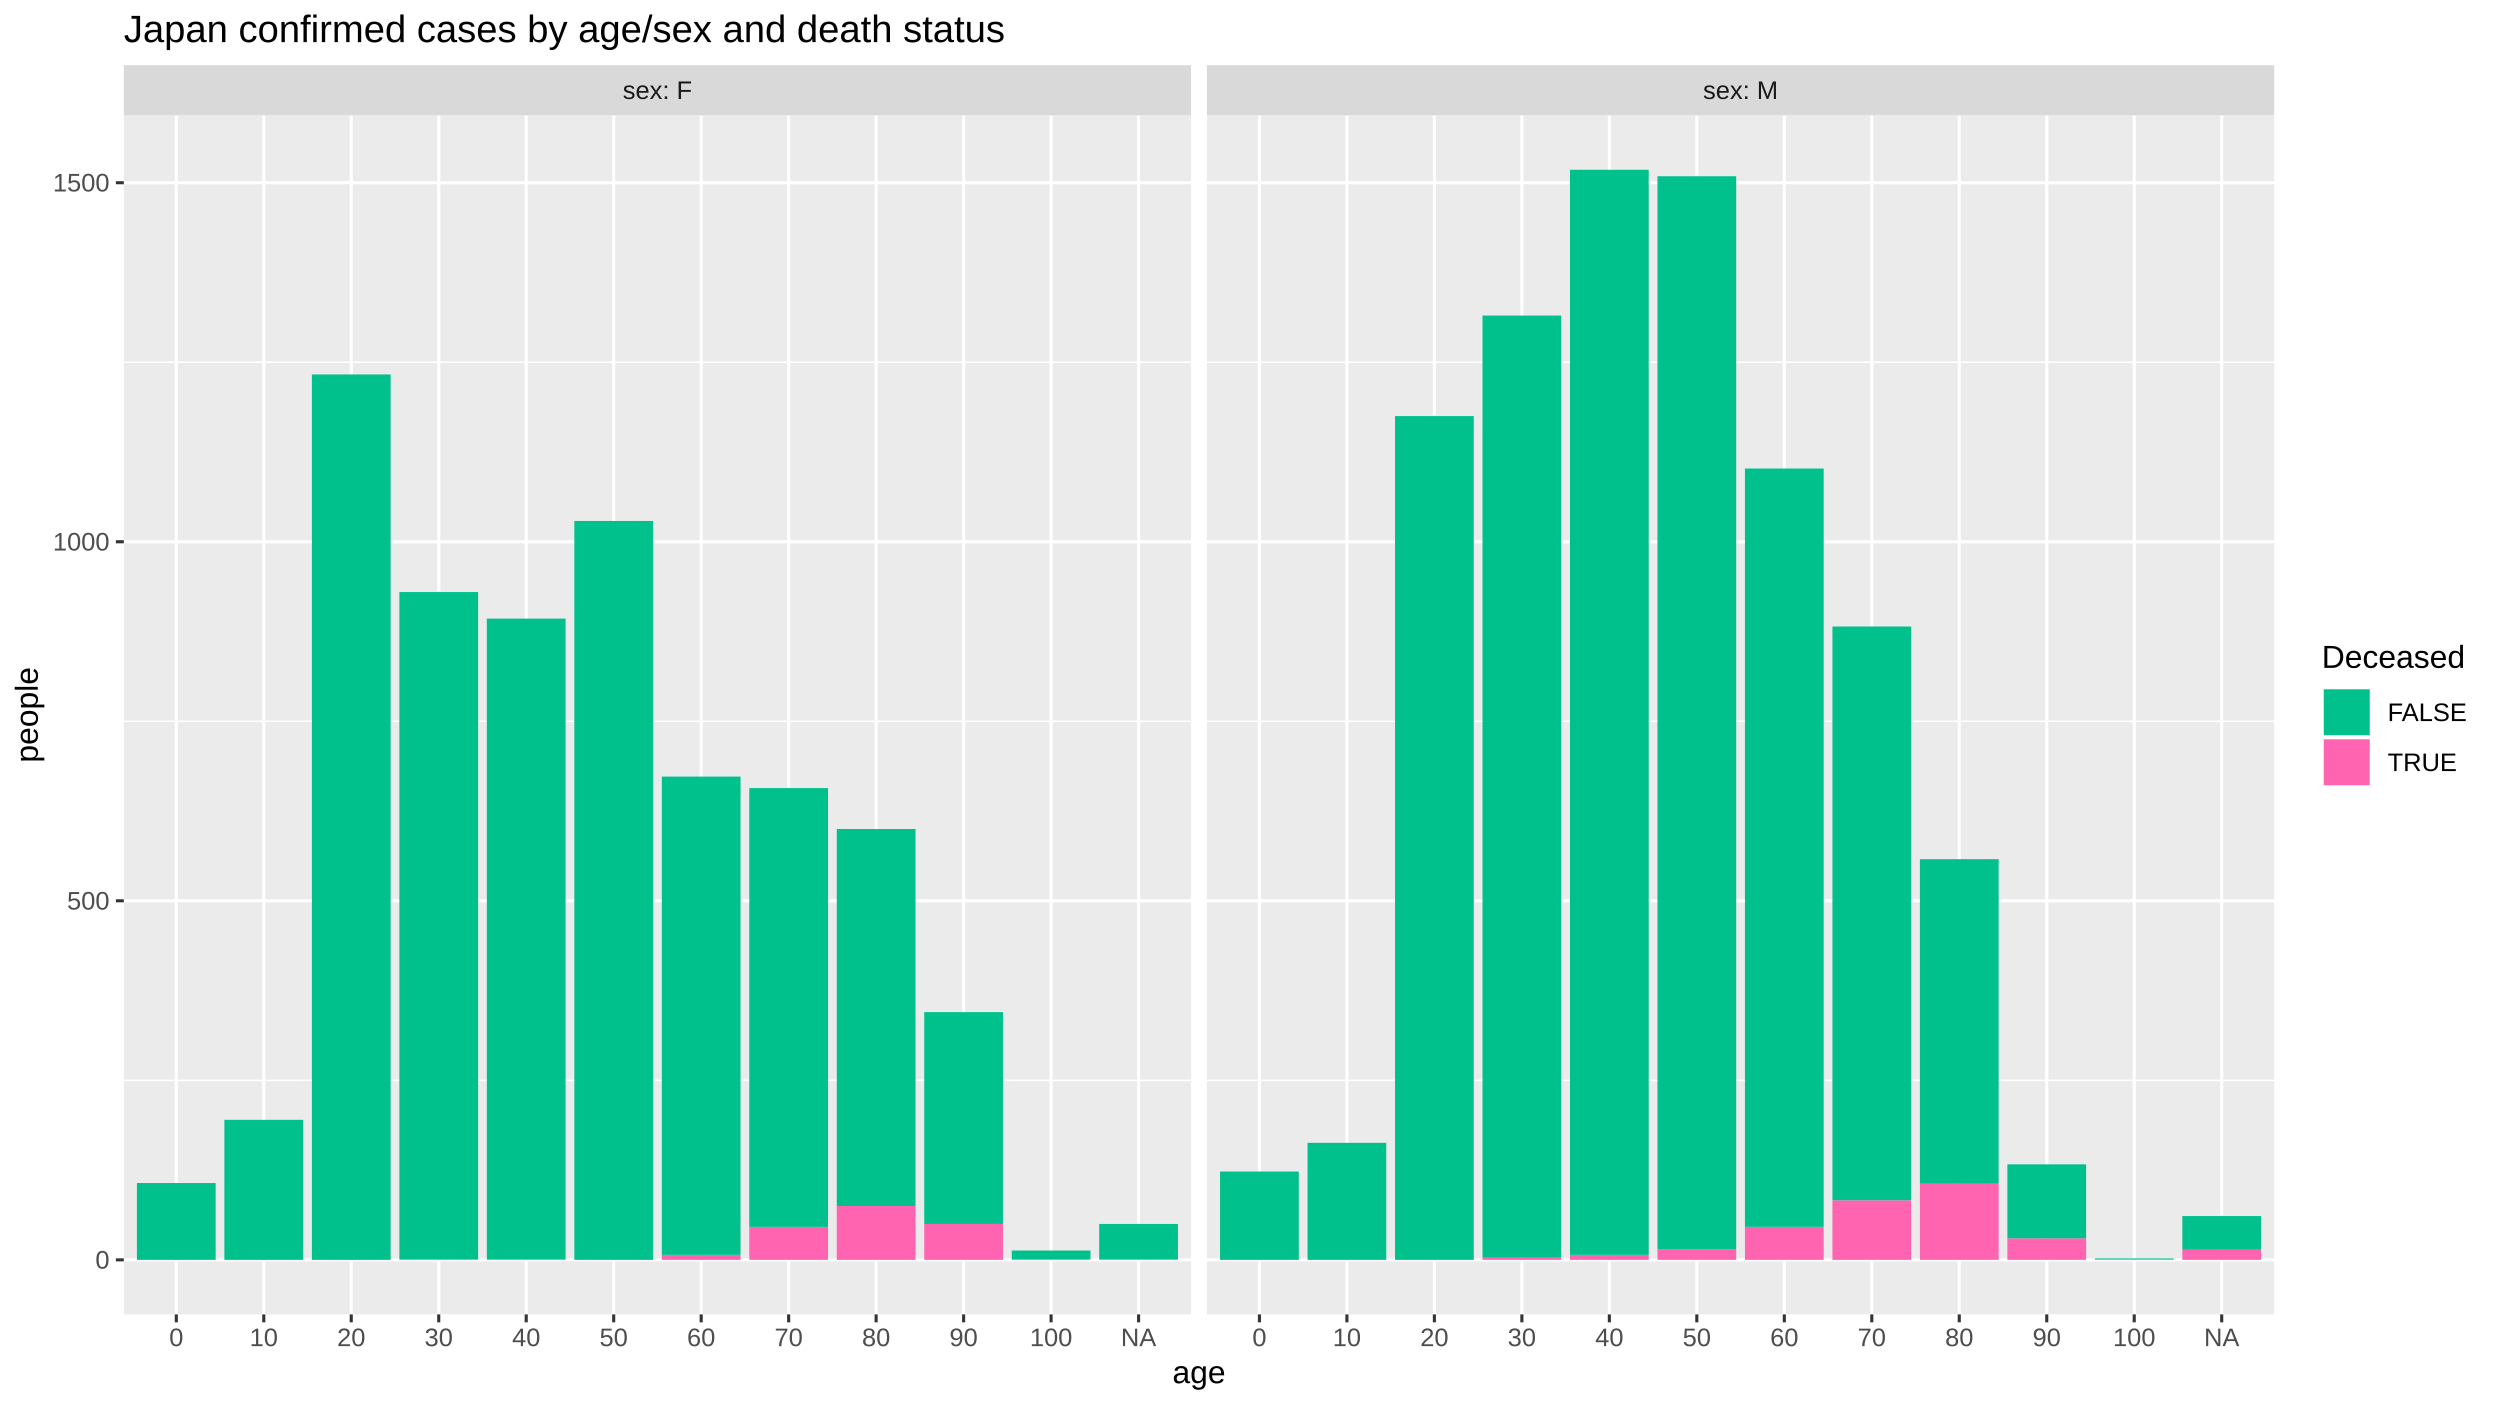
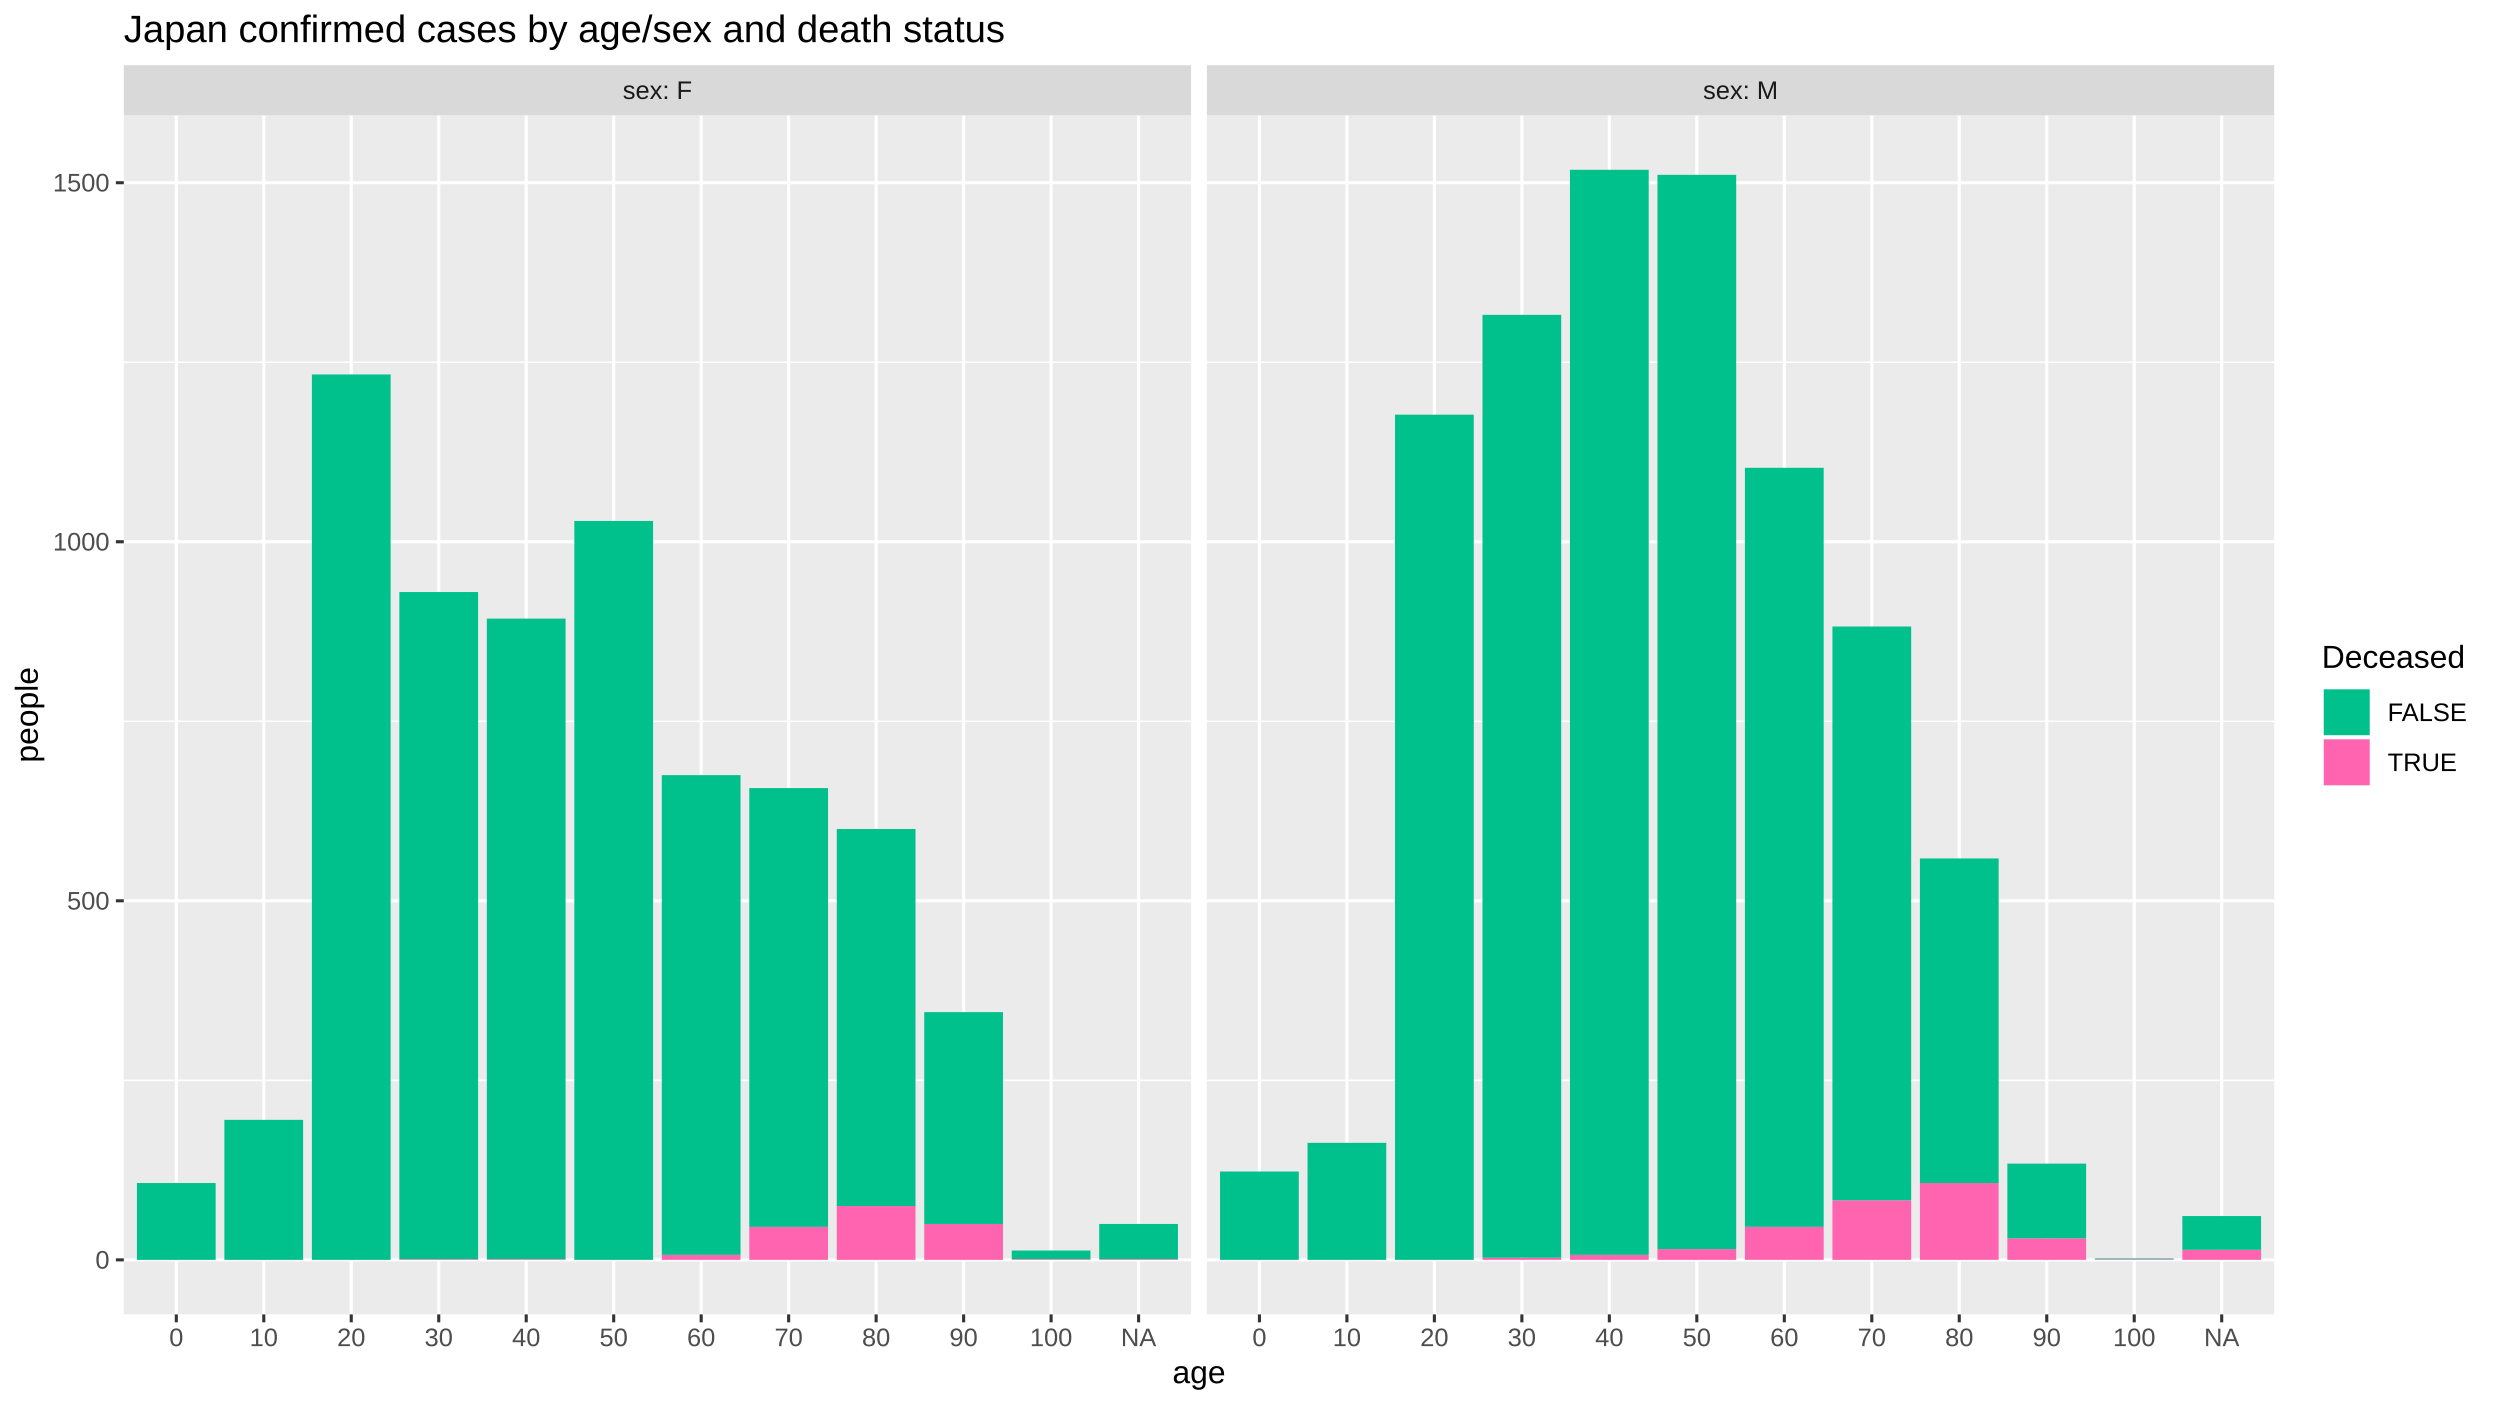
<svg xmlns="http://www.w3.org/2000/svg" viewBox="0 0 864.00 486.00">
  <defs>
    <style type="text/css">
    line, polyline, polygon, path, rect, circle {
      fill: none;
      stroke: #000000;
      stroke-linecap: round;
      stroke-linejoin: round;
      stroke-miterlimit: 10.00;
    }
  </style>
  </defs>
  <rect width="100%" height="100%" style="stroke: none; fill: #FFFFFF;" />
  <rect x="0.00" y="-0" width="864.00" height="486.00" style="stroke-width: 1.07; stroke: #FFFFFF; fill: #FFFFFF;" />
  <defs>
    <clipPath id="cpNDIuNzl8NDExLjY0fDQ1NC4yNXwzOS44NA==">
      <rect x="42.79" y="39.84" width="368.85" height="414.40" />
    </clipPath>
  </defs>
  <rect x="42.79" y="39.84" width="368.85" height="414.40" style="stroke-width: 1.07; stroke: none; fill: #EBEBEB;" clip-path="url(#cpNDIuNzl8NDExLjY0fDQ1NC4yNXwzOS44NA==)" />
  <polyline points="42.79,373.37 411.64,373.37 " style="stroke-width: 0.53; stroke: #FFFFFF; stroke-linecap: butt;" clip-path="url(#cpNDIuNzl8NDExLjY0fDQ1NC4yNXwzOS44NA==)" />
  <polyline points="42.79,249.28 411.64,249.28 " style="stroke-width: 0.53; stroke: #FFFFFF; stroke-linecap: butt;" clip-path="url(#cpNDIuNzl8NDExLjY0fDQ1NC4yNXwzOS44NA==)" />
  <polyline points="42.79,125.19 411.64,125.19 " style="stroke-width: 0.53; stroke: #FFFFFF; stroke-linecap: butt;" clip-path="url(#cpNDIuNzl8NDExLjY0fDQ1NC4yNXwzOS44NA==)" />
  <polyline points="42.79,435.41 411.64,435.41 " style="stroke-width: 1.07; stroke: #FFFFFF; stroke-linecap: butt;" clip-path="url(#cpNDIuNzl8NDExLjY0fDQ1NC4yNXwzOS44NA==)" />
  <polyline points="42.79,311.32 411.64,311.32 " style="stroke-width: 1.07; stroke: #FFFFFF; stroke-linecap: butt;" clip-path="url(#cpNDIuNzl8NDExLjY0fDQ1NC4yNXwzOS44NA==)" />
  <polyline points="42.79,187.23 411.64,187.23 " style="stroke-width: 1.07; stroke: #FFFFFF; stroke-linecap: butt;" clip-path="url(#cpNDIuNzl8NDExLjY0fDQ1NC4yNXwzOS44NA==)" />
  <polyline points="42.79,63.15 411.64,63.15 " style="stroke-width: 1.07; stroke: #FFFFFF; stroke-linecap: butt;" clip-path="url(#cpNDIuNzl8NDExLjY0fDQ1NC4yNXwzOS44NA==)" />
  <polyline points="60.93,454.25 60.93,39.84 " style="stroke-width: 1.07; stroke: #FFFFFF; stroke-linecap: butt;" clip-path="url(#cpNDIuNzl8NDExLjY0fDQ1NC4yNXwzOS44NA==)" />
  <polyline points="91.16,454.25 91.16,39.84 " style="stroke-width: 1.07; stroke: #FFFFFF; stroke-linecap: butt;" clip-path="url(#cpNDIuNzl8NDExLjY0fDQ1NC4yNXwzOS44NA==)" />
  <polyline points="121.39,454.25 121.39,39.84 " style="stroke-width: 1.07; stroke: #FFFFFF; stroke-linecap: butt;" clip-path="url(#cpNDIuNzl8NDExLjY0fDQ1NC4yNXwzOS44NA==)" />
  <polyline points="151.63,454.25 151.63,39.84 " style="stroke-width: 1.07; stroke: #FFFFFF; stroke-linecap: butt;" clip-path="url(#cpNDIuNzl8NDExLjY0fDQ1NC4yNXwzOS44NA==)" />
  <polyline points="181.86,454.25 181.86,39.84 " style="stroke-width: 1.07; stroke: #FFFFFF; stroke-linecap: butt;" clip-path="url(#cpNDIuNzl8NDExLjY0fDQ1NC4yNXwzOS44NA==)" />
  <polyline points="212.09,454.25 212.09,39.84 " style="stroke-width: 1.07; stroke: #FFFFFF; stroke-linecap: butt;" clip-path="url(#cpNDIuNzl8NDExLjY0fDQ1NC4yNXwzOS44NA==)" />
  <polyline points="242.33,454.25 242.33,39.84 " style="stroke-width: 1.07; stroke: #FFFFFF; stroke-linecap: butt;" clip-path="url(#cpNDIuNzl8NDExLjY0fDQ1NC4yNXwzOS44NA==)" />
  <polyline points="272.56,454.25 272.56,39.84 " style="stroke-width: 1.07; stroke: #FFFFFF; stroke-linecap: butt;" clip-path="url(#cpNDIuNzl8NDExLjY0fDQ1NC4yNXwzOS44NA==)" />
  <polyline points="302.79,454.25 302.79,39.84 " style="stroke-width: 1.07; stroke: #FFFFFF; stroke-linecap: butt;" clip-path="url(#cpNDIuNzl8NDExLjY0fDQ1NC4yNXwzOS44NA==)" />
  <polyline points="333.03,454.25 333.03,39.84 " style="stroke-width: 1.07; stroke: #FFFFFF; stroke-linecap: butt;" clip-path="url(#cpNDIuNzl8NDExLjY0fDQ1NC4yNXwzOS44NA==)" />
  <polyline points="363.26,454.25 363.26,39.84 " style="stroke-width: 1.07; stroke: #FFFFFF; stroke-linecap: butt;" clip-path="url(#cpNDIuNzl8NDExLjY0fDQ1NC4yNXwzOS44NA==)" />
  <polyline points="393.50,454.25 393.50,39.84 " style="stroke-width: 1.07; stroke: #FFFFFF; stroke-linecap: butt;" clip-path="url(#cpNDIuNzl8NDExLjY0fDQ1NC4yNXwzOS44NA==)" />
  <rect x="47.32" y="408.86" width="27.21" height="26.55" style="stroke-width: 1.07; stroke: none; stroke-linecap: butt; fill: #00C08B;" clip-path="url(#cpNDIuNzl8NDExLjY0fDQ1NC4yNXwzOS44NA==)" />
  <rect x="77.55" y="387.02" width="27.21" height="48.39" style="stroke-width: 1.07; stroke: none; stroke-linecap: butt; fill: #00C08B;" clip-path="url(#cpNDIuNzl8NDExLjY0fDQ1NC4yNXwzOS44NA==)" />
  <rect x="107.79" y="129.41" width="27.21" height="306.00" style="stroke-width: 1.07; stroke: none; stroke-linecap: butt; fill: #00C08B;" clip-path="url(#cpNDIuNzl8NDExLjY0fDQ1NC4yNXwzOS44NA==)" />
  <rect x="138.02" y="435.16" width="27.21" height="0.25" style="stroke-width: 1.07; stroke: none; stroke-linecap: butt; fill: #FF64B0;" clip-path="url(#cpNDIuNzl8NDExLjY0fDQ1NC4yNXwzOS44NA==)" />
  <rect x="138.02" y="204.61" width="27.21" height="230.56" style="stroke-width: 1.07; stroke: none; stroke-linecap: butt; fill: #00C08B;" clip-path="url(#cpNDIuNzl8NDExLjY0fDQ1NC4yNXwzOS44NA==)" />
  <rect x="168.25" y="435.16" width="27.21" height="0.25" style="stroke-width: 1.07; stroke: none; stroke-linecap: butt; fill: #FF64B0;" clip-path="url(#cpNDIuNzl8NDExLjY0fDQ1NC4yNXwzOS44NA==)" />
  <rect x="168.25" y="213.79" width="27.21" height="221.37" style="stroke-width: 1.07; stroke: none; stroke-linecap: butt; fill: #00C08B;" clip-path="url(#cpNDIuNzl8NDExLjY0fDQ1NC4yNXwzOS44NA==)" />
  <rect x="198.49" y="180.04" width="27.21" height="255.37" style="stroke-width: 1.07; stroke: none; stroke-linecap: butt; fill: #00C08B;" clip-path="url(#cpNDIuNzl8NDExLjY0fDQ1NC4yNXwzOS44NA==)" />
  <rect x="228.72" y="433.67" width="27.21" height="1.74" style="stroke-width: 1.07; stroke: none; stroke-linecap: butt; fill: #FF64B0;" clip-path="url(#cpNDIuNzl8NDExLjY0fDQ1NC4yNXwzOS44NA==)" />
-   <rect x="228.72" y="268.39" width="27.21" height="165.29" style="stroke-width: 1.07; stroke: none; stroke-linecap: butt; fill: #00C08B;" clip-path="url(#cpNDIuNzl8NDExLjY0fDQ1NC4yNXwzOS44NA==)" />
+   <rect x="228.72" y="267.89" width="27.21" height="165.78" style="stroke-width: 1.07; stroke: none; stroke-linecap: butt; fill: #00C08B;" clip-path="url(#cpNDIuNzl8NDExLjY0fDQ1NC4yNXwzOS44NA==)" />
  <rect x="258.96" y="423.99" width="27.21" height="11.42" style="stroke-width: 1.07; stroke: none; stroke-linecap: butt; fill: #FF64B0;" clip-path="url(#cpNDIuNzl8NDExLjY0fDQ1NC4yNXwzOS44NA==)" />
  <rect x="258.96" y="272.36" width="27.21" height="151.64" style="stroke-width: 1.07; stroke: none; stroke-linecap: butt; fill: #00C08B;" clip-path="url(#cpNDIuNzl8NDExLjY0fDQ1NC4yNXwzOS44NA==)" />
  <rect x="289.19" y="416.80" width="27.21" height="18.61" style="stroke-width: 1.07; stroke: none; stroke-linecap: butt; fill: #FF64B0;" clip-path="url(#cpNDIuNzl8NDExLjY0fDQ1NC4yNXwzOS44NA==)" />
  <rect x="289.19" y="286.50" width="27.21" height="130.29" style="stroke-width: 1.07; stroke: none; stroke-linecap: butt; fill: #00C08B;" clip-path="url(#cpNDIuNzl8NDExLjY0fDQ1NC4yNXwzOS44NA==)" />
  <rect x="319.42" y="423.00" width="27.21" height="12.41" style="stroke-width: 1.07; stroke: none; stroke-linecap: butt; fill: #FF64B0;" clip-path="url(#cpNDIuNzl8NDExLjY0fDQ1NC4yNXwzOS44NA==)" />
  <rect x="319.42" y="349.79" width="27.21" height="73.21" style="stroke-width: 1.07; stroke: none; stroke-linecap: butt; fill: #00C08B;" clip-path="url(#cpNDIuNzl8NDExLjY0fDQ1NC4yNXwzOS44NA==)" />
  <rect x="349.66" y="435.16" width="27.21" height="0.25" style="stroke-width: 1.07; stroke: none; stroke-linecap: butt; fill: #FF64B0;" clip-path="url(#cpNDIuNzl8NDExLjY0fDQ1NC4yNXwzOS44NA==)" />
  <rect x="349.66" y="432.18" width="27.21" height="2.98" style="stroke-width: 1.07; stroke: none; stroke-linecap: butt; fill: #00C08B;" clip-path="url(#cpNDIuNzl8NDExLjY0fDQ1NC4yNXwzOS44NA==)" />
  <rect x="379.89" y="435.16" width="27.21" height="0.25" style="stroke-width: 1.07; stroke: none; stroke-linecap: butt; fill: #FF64B0;" clip-path="url(#cpNDIuNzl8NDExLjY0fDQ1NC4yNXwzOS44NA==)" />
  <rect x="379.89" y="423.00" width="27.21" height="12.16" style="stroke-width: 1.07; stroke: none; stroke-linecap: butt; fill: #00C08B;" clip-path="url(#cpNDIuNzl8NDExLjY0fDQ1NC4yNXwzOS44NA==)" />
  <defs>
    <clipPath id="cpMC4wMHw4NjQuMDB8NDg2LjAwfDAuMDA=">
      <rect x="0.00" y="0.00" width="864.00" height="486.00" />
    </clipPath>
  </defs>
  <defs>
    <clipPath id="cpNDE3LjExfDc4NS45N3w0NTQuMjV8MzkuODQ=">
      <rect x="417.11" y="39.84" width="368.85" height="414.40" />
    </clipPath>
  </defs>
  <rect x="417.11" y="39.84" width="368.85" height="414.40" style="stroke-width: 1.07; stroke: none; fill: #EBEBEB;" clip-path="url(#cpNDE3LjExfDc4NS45N3w0NTQuMjV8MzkuODQ=)" />
  <polyline points="417.11,373.37 785.97,373.37 " style="stroke-width: 0.53; stroke: #FFFFFF; stroke-linecap: butt;" clip-path="url(#cpNDE3LjExfDc4NS45N3w0NTQuMjV8MzkuODQ=)" />
  <polyline points="417.11,249.28 785.97,249.28 " style="stroke-width: 0.53; stroke: #FFFFFF; stroke-linecap: butt;" clip-path="url(#cpNDE3LjExfDc4NS45N3w0NTQuMjV8MzkuODQ=)" />
  <polyline points="417.11,125.19 785.97,125.19 " style="stroke-width: 0.53; stroke: #FFFFFF; stroke-linecap: butt;" clip-path="url(#cpNDE3LjExfDc4NS45N3w0NTQuMjV8MzkuODQ=)" />
  <polyline points="417.11,435.41 785.97,435.41 " style="stroke-width: 1.07; stroke: #FFFFFF; stroke-linecap: butt;" clip-path="url(#cpNDE3LjExfDc4NS45N3w0NTQuMjV8MzkuODQ=)" />
  <polyline points="417.11,311.32 785.97,311.32 " style="stroke-width: 1.07; stroke: #FFFFFF; stroke-linecap: butt;" clip-path="url(#cpNDE3LjExfDc4NS45N3w0NTQuMjV8MzkuODQ=)" />
  <polyline points="417.11,187.23 785.97,187.23 " style="stroke-width: 1.07; stroke: #FFFFFF; stroke-linecap: butt;" clip-path="url(#cpNDE3LjExfDc4NS45N3w0NTQuMjV8MzkuODQ=)" />
  <polyline points="417.11,63.15 785.97,63.15 " style="stroke-width: 1.07; stroke: #FFFFFF; stroke-linecap: butt;" clip-path="url(#cpNDE3LjExfDc4NS45N3w0NTQuMjV8MzkuODQ=)" />
  <polyline points="435.26,454.25 435.26,39.84 " style="stroke-width: 1.07; stroke: #FFFFFF; stroke-linecap: butt;" clip-path="url(#cpNDE3LjExfDc4NS45N3w0NTQuMjV8MzkuODQ=)" />
  <polyline points="465.49,454.25 465.49,39.84 " style="stroke-width: 1.07; stroke: #FFFFFF; stroke-linecap: butt;" clip-path="url(#cpNDE3LjExfDc4NS45N3w0NTQuMjV8MzkuODQ=)" />
  <polyline points="495.72,454.25 495.72,39.84 " style="stroke-width: 1.07; stroke: #FFFFFF; stroke-linecap: butt;" clip-path="url(#cpNDE3LjExfDc4NS45N3w0NTQuMjV8MzkuODQ=)" />
  <polyline points="525.96,454.25 525.96,39.84 " style="stroke-width: 1.07; stroke: #FFFFFF; stroke-linecap: butt;" clip-path="url(#cpNDE3LjExfDc4NS45N3w0NTQuMjV8MzkuODQ=)" />
  <polyline points="556.19,454.25 556.19,39.84 " style="stroke-width: 1.07; stroke: #FFFFFF; stroke-linecap: butt;" clip-path="url(#cpNDE3LjExfDc4NS45N3w0NTQuMjV8MzkuODQ=)" />
  <polyline points="586.42,454.25 586.42,39.84 " style="stroke-width: 1.07; stroke: #FFFFFF; stroke-linecap: butt;" clip-path="url(#cpNDE3LjExfDc4NS45N3w0NTQuMjV8MzkuODQ=)" />
  <polyline points="616.66,454.25 616.66,39.84 " style="stroke-width: 1.07; stroke: #FFFFFF; stroke-linecap: butt;" clip-path="url(#cpNDE3LjExfDc4NS45N3w0NTQuMjV8MzkuODQ=)" />
  <polyline points="646.89,454.25 646.89,39.84 " style="stroke-width: 1.07; stroke: #FFFFFF; stroke-linecap: butt;" clip-path="url(#cpNDE3LjExfDc4NS45N3w0NTQuMjV8MzkuODQ=)" />
  <polyline points="677.12,454.25 677.12,39.84 " style="stroke-width: 1.07; stroke: #FFFFFF; stroke-linecap: butt;" clip-path="url(#cpNDE3LjExfDc4NS45N3w0NTQuMjV8MzkuODQ=)" />
  <polyline points="707.36,454.25 707.36,39.84 " style="stroke-width: 1.07; stroke: #FFFFFF; stroke-linecap: butt;" clip-path="url(#cpNDE3LjExfDc4NS45N3w0NTQuMjV8MzkuODQ=)" />
  <polyline points="737.59,454.25 737.59,39.84 " style="stroke-width: 1.07; stroke: #FFFFFF; stroke-linecap: butt;" clip-path="url(#cpNDE3LjExfDc4NS45N3w0NTQuMjV8MzkuODQ=)" />
  <polyline points="767.82,454.25 767.82,39.84 " style="stroke-width: 1.07; stroke: #FFFFFF; stroke-linecap: butt;" clip-path="url(#cpNDE3LjExfDc4NS45N3w0NTQuMjV8MzkuODQ=)" />
  <rect x="421.65" y="404.88" width="27.21" height="30.53" style="stroke-width: 1.07; stroke: none; stroke-linecap: butt; fill: #00C08B;" clip-path="url(#cpNDE3LjExfDc4NS45N3w0NTQuMjV8MzkuODQ=)" />
  <rect x="451.88" y="394.96" width="27.21" height="40.45" style="stroke-width: 1.07; stroke: none; stroke-linecap: butt; fill: #00C08B;" clip-path="url(#cpNDE3LjExfDc4NS45N3w0NTQuMjV8MzkuODQ=)" />
-   <rect x="482.12" y="143.80" width="27.21" height="291.61" style="stroke-width: 1.07; stroke: none; stroke-linecap: butt; fill: #00C08B;" clip-path="url(#cpNDE3LjExfDc4NS45N3w0NTQuMjV8MzkuODQ=)" />
+   <rect x="482.12" y="143.31" width="27.21" height="292.10" style="stroke-width: 1.07; stroke: none; stroke-linecap: butt; fill: #00C08B;" clip-path="url(#cpNDE3LjExfDc4NS45N3w0NTQuMjV8MzkuODQ=)" />
  <rect x="512.35" y="434.67" width="27.21" height="0.74" style="stroke-width: 1.07; stroke: none; stroke-linecap: butt; fill: #FF64B0;" clip-path="url(#cpNDE3LjExfDc4NS45N3w0NTQuMjV8MzkuODQ=)" />
-   <rect x="512.35" y="109.06" width="27.21" height="325.61" style="stroke-width: 1.07; stroke: none; stroke-linecap: butt; fill: #00C08B;" clip-path="url(#cpNDE3LjExfDc4NS45N3w0NTQuMjV8MzkuODQ=)" />
+   <rect x="512.35" y="108.81" width="27.21" height="325.86" style="stroke-width: 1.07; stroke: none; stroke-linecap: butt; fill: #00C08B;" clip-path="url(#cpNDE3LjExfDc4NS45N3w0NTQuMjV8MzkuODQ=)" />
  <rect x="542.58" y="433.67" width="27.21" height="1.74" style="stroke-width: 1.07; stroke: none; stroke-linecap: butt; fill: #FF64B0;" clip-path="url(#cpNDE3LjExfDc4NS45N3w0NTQuMjV8MzkuODQ=)" />
  <rect x="542.58" y="58.68" width="27.21" height="374.99" style="stroke-width: 1.07; stroke: none; stroke-linecap: butt; fill: #00C08B;" clip-path="url(#cpNDE3LjExfDc4NS45N3w0NTQuMjV8MzkuODQ=)" />
  <rect x="572.82" y="431.69" width="27.21" height="3.72" style="stroke-width: 1.07; stroke: none; stroke-linecap: butt; fill: #FF64B0;" clip-path="url(#cpNDE3LjExfDc4NS45N3w0NTQuMjV8MzkuODQ=)" />
-   <rect x="572.82" y="60.91" width="27.21" height="370.78" style="stroke-width: 1.07; stroke: none; stroke-linecap: butt; fill: #00C08B;" clip-path="url(#cpNDE3LjExfDc4NS45N3w0NTQuMjV8MzkuODQ=)" />
+   <rect x="572.82" y="60.42" width="27.21" height="371.27" style="stroke-width: 1.07; stroke: none; stroke-linecap: butt; fill: #00C08B;" clip-path="url(#cpNDE3LjExfDc4NS45N3w0NTQuMjV8MzkuODQ=)" />
  <rect x="603.05" y="423.99" width="27.21" height="11.42" style="stroke-width: 1.07; stroke: none; stroke-linecap: butt; fill: #FF64B0;" clip-path="url(#cpNDE3LjExfDc4NS45N3w0NTQuMjV8MzkuODQ=)" />
-   <rect x="603.05" y="161.92" width="27.21" height="262.07" style="stroke-width: 1.07; stroke: none; stroke-linecap: butt; fill: #00C08B;" clip-path="url(#cpNDE3LjExfDc4NS45N3w0NTQuMjV8MzkuODQ=)" />
+   <rect x="603.05" y="161.67" width="27.21" height="262.32" style="stroke-width: 1.07; stroke: none; stroke-linecap: butt; fill: #00C08B;" clip-path="url(#cpNDE3LjExfDc4NS45N3w0NTQuMjV8MzkuODQ=)" />
  <rect x="633.29" y="414.81" width="27.21" height="20.60" style="stroke-width: 1.07; stroke: none; stroke-linecap: butt; fill: #FF64B0;" clip-path="url(#cpNDE3LjExfDc4NS45N3w0NTQuMjV8MzkuODQ=)" />
  <rect x="633.29" y="216.52" width="27.21" height="198.29" style="stroke-width: 1.07; stroke: none; stroke-linecap: butt; fill: #00C08B;" clip-path="url(#cpNDE3LjExfDc4NS45N3w0NTQuMjV8MzkuODQ=)" />
-   <rect x="663.52" y="409.10" width="27.21" height="26.31" style="stroke-width: 1.07; stroke: none; stroke-linecap: butt; fill: #FF64B0;" clip-path="url(#cpNDE3LjExfDc4NS45N3w0NTQuMjV8MzkuODQ=)" />
-   <rect x="663.52" y="296.93" width="27.21" height="112.18" style="stroke-width: 1.07; stroke: none; stroke-linecap: butt; fill: #00C08B;" clip-path="url(#cpNDE3LjExfDc4NS45N3w0NTQuMjV8MzkuODQ=)" />
+   <rect x="663.52" y="408.86" width="27.21" height="26.55" style="stroke-width: 1.07; stroke: none; stroke-linecap: butt; fill: #FF64B0;" clip-path="url(#cpNDE3LjExfDc4NS45N3w0NTQuMjV8MzkuODQ=)" />
+   <rect x="663.52" y="296.68" width="27.21" height="112.18" style="stroke-width: 1.07; stroke: none; stroke-linecap: butt; fill: #00C08B;" clip-path="url(#cpNDE3LjExfDc4NS45N3w0NTQuMjV8MzkuODQ=)" />
  <rect x="693.75" y="427.96" width="27.21" height="7.45" style="stroke-width: 1.07; stroke: none; stroke-linecap: butt; fill: #FF64B0;" clip-path="url(#cpNDE3LjExfDc4NS45N3w0NTQuMjV8MzkuODQ=)" />
-   <rect x="693.75" y="402.40" width="27.21" height="25.56" style="stroke-width: 1.07; stroke: none; stroke-linecap: butt; fill: #00C08B;" clip-path="url(#cpNDE3LjExfDc4NS45N3w0NTQuMjV8MzkuODQ=)" />
+   <rect x="693.75" y="402.15" width="27.21" height="25.81" style="stroke-width: 1.07; stroke: none; stroke-linecap: butt; fill: #00C08B;" clip-path="url(#cpNDE3LjExfDc4NS45N3w0NTQuMjV8MzkuODQ=)" />
  <rect x="723.99" y="435.16" width="27.21" height="0.25" style="stroke-width: 1.07; stroke: none; stroke-linecap: butt; fill: #FF64B0;" clip-path="url(#cpNDE3LjExfDc4NS45N3w0NTQuMjV8MzkuODQ=)" />
  <rect x="723.99" y="434.91" width="27.21" height="0.25" style="stroke-width: 1.07; stroke: none; stroke-linecap: butt; fill: #00C08B;" clip-path="url(#cpNDE3LjExfDc4NS45N3w0NTQuMjV8MzkuODQ=)" />
  <rect x="754.22" y="431.94" width="27.21" height="3.47" style="stroke-width: 1.07; stroke: none; stroke-linecap: butt; fill: #FF64B0;" clip-path="url(#cpNDE3LjExfDc4NS45N3w0NTQuMjV8MzkuODQ=)" />
  <rect x="754.22" y="420.27" width="27.21" height="11.66" style="stroke-width: 1.07; stroke: none; stroke-linecap: butt; fill: #00C08B;" clip-path="url(#cpNDE3LjExfDc4NS45N3w0NTQuMjV8MzkuODQ=)" />
  <defs>
    <clipPath id="cpMC4wMHw4NjQuMDB8NDg2LjAwfDAuMDA=">
      <rect x="0.00" y="0.00" width="864.00" height="486.00" />
    </clipPath>
  </defs>
  <defs>
    <clipPath id="cpNDIuNzl8NDExLjY0fDM5Ljg0fDIyLjUz">
      <rect x="42.79" y="22.53" width="368.85" height="17.31" />
    </clipPath>
  </defs>
  <rect x="42.79" y="22.53" width="368.85" height="17.31" style="stroke-width: 1.07; stroke: none; fill: #D9D9D9;" clip-path="url(#cpNDIuNzl8NDExLjY0fDM5Ljg0fDIyLjUz)" />
  <g clip-path="url(#cpNDIuNzl8NDExLjY0fDM5Ljg0fDIyLjUz)">
    <text x="215.23" y="34.21" style="font-size: 8.80px; fill: #1A1A1A; font-family: Liberation Sans;" textLength="23.96px" lengthAdjust="spacingAndGlyphs">sex: F</text>
  </g>
  <defs>
    <clipPath id="cpMC4wMHw4NjQuMDB8NDg2LjAwfDAuMDA=">
      <rect x="0.00" y="0.00" width="864.00" height="486.00" />
    </clipPath>
  </defs>
  <defs>
    <clipPath id="cpNDE3LjExfDc4NS45N3wzOS44NHwyMi41Mw==">
      <rect x="417.11" y="22.53" width="368.85" height="17.31" />
    </clipPath>
  </defs>
  <rect x="417.11" y="22.53" width="368.85" height="17.31" style="stroke-width: 1.07; stroke: none; fill: #D9D9D9;" clip-path="url(#cpNDE3LjExfDc4NS45N3wzOS44NHwyMi41Mw==)" />
  <g clip-path="url(#cpNDE3LjExfDc4NS45N3wzOS44NHwyMi41Mw==)">
    <text x="588.58" y="34.21" style="font-size: 8.80px; fill: #1A1A1A; font-family: Liberation Sans;" textLength="25.91px" lengthAdjust="spacingAndGlyphs">sex: M</text>
  </g>
  <defs>
    <clipPath id="cpMC4wMHw4NjQuMDB8NDg2LjAwfDAuMDA=">
      <rect x="0.00" y="0.00" width="864.00" height="486.00" />
    </clipPath>
  </defs>
  <polyline points="60.93,456.99 60.93,454.25 " style="stroke-width: 1.07; stroke: #333333; stroke-linecap: butt;" clip-path="url(#cpMC4wMHw4NjQuMDB8NDg2LjAwfDAuMDA=)" />
  <polyline points="91.16,456.99 91.16,454.25 " style="stroke-width: 1.07; stroke: #333333; stroke-linecap: butt;" clip-path="url(#cpMC4wMHw4NjQuMDB8NDg2LjAwfDAuMDA=)" />
  <polyline points="121.39,456.99 121.39,454.25 " style="stroke-width: 1.07; stroke: #333333; stroke-linecap: butt;" clip-path="url(#cpMC4wMHw4NjQuMDB8NDg2LjAwfDAuMDA=)" />
  <polyline points="151.63,456.99 151.63,454.25 " style="stroke-width: 1.07; stroke: #333333; stroke-linecap: butt;" clip-path="url(#cpMC4wMHw4NjQuMDB8NDg2LjAwfDAuMDA=)" />
  <polyline points="181.86,456.99 181.86,454.25 " style="stroke-width: 1.07; stroke: #333333; stroke-linecap: butt;" clip-path="url(#cpMC4wMHw4NjQuMDB8NDg2LjAwfDAuMDA=)" />
  <polyline points="212.09,456.99 212.09,454.25 " style="stroke-width: 1.07; stroke: #333333; stroke-linecap: butt;" clip-path="url(#cpMC4wMHw4NjQuMDB8NDg2LjAwfDAuMDA=)" />
  <polyline points="242.33,456.99 242.33,454.25 " style="stroke-width: 1.07; stroke: #333333; stroke-linecap: butt;" clip-path="url(#cpMC4wMHw4NjQuMDB8NDg2LjAwfDAuMDA=)" />
  <polyline points="272.56,456.99 272.56,454.25 " style="stroke-width: 1.07; stroke: #333333; stroke-linecap: butt;" clip-path="url(#cpMC4wMHw4NjQuMDB8NDg2LjAwfDAuMDA=)" />
  <polyline points="302.79,456.99 302.79,454.25 " style="stroke-width: 1.07; stroke: #333333; stroke-linecap: butt;" clip-path="url(#cpMC4wMHw4NjQuMDB8NDg2LjAwfDAuMDA=)" />
  <polyline points="333.03,456.99 333.03,454.25 " style="stroke-width: 1.07; stroke: #333333; stroke-linecap: butt;" clip-path="url(#cpMC4wMHw4NjQuMDB8NDg2LjAwfDAuMDA=)" />
  <polyline points="363.26,456.99 363.26,454.25 " style="stroke-width: 1.07; stroke: #333333; stroke-linecap: butt;" clip-path="url(#cpMC4wMHw4NjQuMDB8NDg2LjAwfDAuMDA=)" />
  <polyline points="393.50,456.99 393.50,454.25 " style="stroke-width: 1.07; stroke: #333333; stroke-linecap: butt;" clip-path="url(#cpMC4wMHw4NjQuMDB8NDg2LjAwfDAuMDA=)" />
  <g clip-path="url(#cpMC4wMHw4NjQuMDB8NDg2LjAwfDAuMDA=)">
    <text x="58.48" y="465.23" style="font-size: 8.80px; fill: #4D4D4D; font-family: Liberation Sans;" textLength="4.89px" lengthAdjust="spacingAndGlyphs">0</text>
  </g>
  <g clip-path="url(#cpMC4wMHw4NjQuMDB8NDg2LjAwfDAuMDA=)">
    <text x="86.27" y="465.23" style="font-size: 8.80px; fill: #4D4D4D; font-family: Liberation Sans;" textLength="9.79px" lengthAdjust="spacingAndGlyphs">10</text>
  </g>
  <g clip-path="url(#cpMC4wMHw4NjQuMDB8NDg2LjAwfDAuMDA=)">
    <text x="116.50" y="465.23" style="font-size: 8.80px; fill: #4D4D4D; font-family: Liberation Sans;" textLength="9.79px" lengthAdjust="spacingAndGlyphs">20</text>
  </g>
  <g clip-path="url(#cpMC4wMHw4NjQuMDB8NDg2LjAwfDAuMDA=)">
    <text x="146.73" y="465.23" style="font-size: 8.80px; fill: #4D4D4D; font-family: Liberation Sans;" textLength="9.79px" lengthAdjust="spacingAndGlyphs">30</text>
  </g>
  <g clip-path="url(#cpMC4wMHw4NjQuMDB8NDg2LjAwfDAuMDA=)">
    <text x="176.97" y="465.23" style="font-size: 8.80px; fill: #4D4D4D; font-family: Liberation Sans;" textLength="9.79px" lengthAdjust="spacingAndGlyphs">40</text>
  </g>
  <g clip-path="url(#cpMC4wMHw4NjQuMDB8NDg2LjAwfDAuMDA=)">
    <text x="207.20" y="465.23" style="font-size: 8.80px; fill: #4D4D4D; font-family: Liberation Sans;" textLength="9.79px" lengthAdjust="spacingAndGlyphs">50</text>
  </g>
  <g clip-path="url(#cpMC4wMHw4NjQuMDB8NDg2LjAwfDAuMDA=)">
    <text x="237.43" y="465.23" style="font-size: 8.80px; fill: #4D4D4D; font-family: Liberation Sans;" textLength="9.79px" lengthAdjust="spacingAndGlyphs">60</text>
  </g>
  <g clip-path="url(#cpMC4wMHw4NjQuMDB8NDg2LjAwfDAuMDA=)">
    <text x="267.67" y="465.23" style="font-size: 8.80px; fill: #4D4D4D; font-family: Liberation Sans;" textLength="9.79px" lengthAdjust="spacingAndGlyphs">70</text>
  </g>
  <g clip-path="url(#cpMC4wMHw4NjQuMDB8NDg2LjAwfDAuMDA=)">
    <text x="297.90" y="465.23" style="font-size: 8.80px; fill: #4D4D4D; font-family: Liberation Sans;" textLength="9.79px" lengthAdjust="spacingAndGlyphs">80</text>
  </g>
  <g clip-path="url(#cpMC4wMHw4NjQuMDB8NDg2LjAwfDAuMDA=)">
    <text x="328.13" y="465.23" style="font-size: 8.80px; fill: #4D4D4D; font-family: Liberation Sans;" textLength="9.79px" lengthAdjust="spacingAndGlyphs">90</text>
  </g>
  <g clip-path="url(#cpMC4wMHw4NjQuMDB8NDg2LjAwfDAuMDA=)">
    <text x="355.92" y="465.23" style="font-size: 8.80px; fill: #4D4D4D; font-family: Liberation Sans;" textLength="14.68px" lengthAdjust="spacingAndGlyphs">100</text>
  </g>
  <g clip-path="url(#cpMC4wMHw4NjQuMDB8NDg2LjAwfDAuMDA=)">
    <text x="387.38" y="465.23" style="font-size: 8.80px; fill: #4D4D4D; font-family: Liberation Sans;" textLength="12.22px" lengthAdjust="spacingAndGlyphs">NA</text>
  </g>
  <polyline points="435.26,456.99 435.26,454.25 " style="stroke-width: 1.07; stroke: #333333; stroke-linecap: butt;" clip-path="url(#cpMC4wMHw4NjQuMDB8NDg2LjAwfDAuMDA=)" />
  <polyline points="465.49,456.99 465.49,454.25 " style="stroke-width: 1.07; stroke: #333333; stroke-linecap: butt;" clip-path="url(#cpMC4wMHw4NjQuMDB8NDg2LjAwfDAuMDA=)" />
  <polyline points="495.72,456.99 495.72,454.25 " style="stroke-width: 1.07; stroke: #333333; stroke-linecap: butt;" clip-path="url(#cpMC4wMHw4NjQuMDB8NDg2LjAwfDAuMDA=)" />
  <polyline points="525.96,456.99 525.96,454.25 " style="stroke-width: 1.07; stroke: #333333; stroke-linecap: butt;" clip-path="url(#cpMC4wMHw4NjQuMDB8NDg2LjAwfDAuMDA=)" />
  <polyline points="556.19,456.99 556.19,454.25 " style="stroke-width: 1.07; stroke: #333333; stroke-linecap: butt;" clip-path="url(#cpMC4wMHw4NjQuMDB8NDg2LjAwfDAuMDA=)" />
  <polyline points="586.42,456.99 586.42,454.25 " style="stroke-width: 1.07; stroke: #333333; stroke-linecap: butt;" clip-path="url(#cpMC4wMHw4NjQuMDB8NDg2LjAwfDAuMDA=)" />
  <polyline points="616.66,456.99 616.66,454.25 " style="stroke-width: 1.07; stroke: #333333; stroke-linecap: butt;" clip-path="url(#cpMC4wMHw4NjQuMDB8NDg2LjAwfDAuMDA=)" />
  <polyline points="646.89,456.99 646.89,454.25 " style="stroke-width: 1.07; stroke: #333333; stroke-linecap: butt;" clip-path="url(#cpMC4wMHw4NjQuMDB8NDg2LjAwfDAuMDA=)" />
  <polyline points="677.12,456.99 677.12,454.25 " style="stroke-width: 1.07; stroke: #333333; stroke-linecap: butt;" clip-path="url(#cpMC4wMHw4NjQuMDB8NDg2LjAwfDAuMDA=)" />
  <polyline points="707.36,456.99 707.36,454.25 " style="stroke-width: 1.07; stroke: #333333; stroke-linecap: butt;" clip-path="url(#cpMC4wMHw4NjQuMDB8NDg2LjAwfDAuMDA=)" />
  <polyline points="737.59,456.99 737.59,454.25 " style="stroke-width: 1.07; stroke: #333333; stroke-linecap: butt;" clip-path="url(#cpMC4wMHw4NjQuMDB8NDg2LjAwfDAuMDA=)" />
  <polyline points="767.82,456.99 767.82,454.25 " style="stroke-width: 1.07; stroke: #333333; stroke-linecap: butt;" clip-path="url(#cpMC4wMHw4NjQuMDB8NDg2LjAwfDAuMDA=)" />
  <g clip-path="url(#cpMC4wMHw4NjQuMDB8NDg2LjAwfDAuMDA=)">
    <text x="432.81" y="465.23" style="font-size: 8.80px; fill: #4D4D4D; font-family: Liberation Sans;" textLength="4.89px" lengthAdjust="spacingAndGlyphs">0</text>
  </g>
  <g clip-path="url(#cpMC4wMHw4NjQuMDB8NDg2LjAwfDAuMDA=)">
    <text x="460.59" y="465.23" style="font-size: 8.80px; fill: #4D4D4D; font-family: Liberation Sans;" textLength="9.79px" lengthAdjust="spacingAndGlyphs">10</text>
  </g>
  <g clip-path="url(#cpMC4wMHw4NjQuMDB8NDg2LjAwfDAuMDA=)">
    <text x="490.83" y="465.23" style="font-size: 8.80px; fill: #4D4D4D; font-family: Liberation Sans;" textLength="9.79px" lengthAdjust="spacingAndGlyphs">20</text>
  </g>
  <g clip-path="url(#cpMC4wMHw4NjQuMDB8NDg2LjAwfDAuMDA=)">
    <text x="521.06" y="465.23" style="font-size: 8.80px; fill: #4D4D4D; font-family: Liberation Sans;" textLength="9.79px" lengthAdjust="spacingAndGlyphs">30</text>
  </g>
  <g clip-path="url(#cpMC4wMHw4NjQuMDB8NDg2LjAwfDAuMDA=)">
    <text x="551.30" y="465.23" style="font-size: 8.80px; fill: #4D4D4D; font-family: Liberation Sans;" textLength="9.79px" lengthAdjust="spacingAndGlyphs">40</text>
  </g>
  <g clip-path="url(#cpMC4wMHw4NjQuMDB8NDg2LjAwfDAuMDA=)">
    <text x="581.53" y="465.23" style="font-size: 8.80px; fill: #4D4D4D; font-family: Liberation Sans;" textLength="9.79px" lengthAdjust="spacingAndGlyphs">50</text>
  </g>
  <g clip-path="url(#cpMC4wMHw4NjQuMDB8NDg2LjAwfDAuMDA=)">
    <text x="611.76" y="465.23" style="font-size: 8.80px; fill: #4D4D4D; font-family: Liberation Sans;" textLength="9.79px" lengthAdjust="spacingAndGlyphs">60</text>
  </g>
  <g clip-path="url(#cpMC4wMHw4NjQuMDB8NDg2LjAwfDAuMDA=)">
    <text x="642.00" y="465.23" style="font-size: 8.80px; fill: #4D4D4D; font-family: Liberation Sans;" textLength="9.79px" lengthAdjust="spacingAndGlyphs">70</text>
  </g>
  <g clip-path="url(#cpMC4wMHw4NjQuMDB8NDg2LjAwfDAuMDA=)">
    <text x="672.23" y="465.23" style="font-size: 8.80px; fill: #4D4D4D; font-family: Liberation Sans;" textLength="9.79px" lengthAdjust="spacingAndGlyphs">80</text>
  </g>
  <g clip-path="url(#cpMC4wMHw4NjQuMDB8NDg2LjAwfDAuMDA=)">
    <text x="702.46" y="465.23" style="font-size: 8.80px; fill: #4D4D4D; font-family: Liberation Sans;" textLength="9.79px" lengthAdjust="spacingAndGlyphs">90</text>
  </g>
  <g clip-path="url(#cpMC4wMHw4NjQuMDB8NDg2LjAwfDAuMDA=)">
    <text x="730.25" y="465.23" style="font-size: 8.80px; fill: #4D4D4D; font-family: Liberation Sans;" textLength="14.68px" lengthAdjust="spacingAndGlyphs">100</text>
  </g>
  <g clip-path="url(#cpMC4wMHw4NjQuMDB8NDg2LjAwfDAuMDA=)">
    <text x="761.71" y="465.23" style="font-size: 8.80px; fill: #4D4D4D; font-family: Liberation Sans;" textLength="12.22px" lengthAdjust="spacingAndGlyphs">NA</text>
  </g>
  <g clip-path="url(#cpMC4wMHw4NjQuMDB8NDg2LjAwfDAuMDA=)">
    <text x="32.96" y="438.44" style="font-size: 8.80px; fill: #4D4D4D; font-family: Liberation Sans;" textLength="4.89px" lengthAdjust="spacingAndGlyphs">0</text>
  </g>
  <g clip-path="url(#cpMC4wMHw4NjQuMDB8NDg2LjAwfDAuMDA=)">
    <text x="23.17" y="314.35" style="font-size: 8.80px; fill: #4D4D4D; font-family: Liberation Sans;" textLength="14.68px" lengthAdjust="spacingAndGlyphs">500</text>
  </g>
  <g clip-path="url(#cpMC4wMHw4NjQuMDB8NDg2LjAwfDAuMDA=)">
    <text x="18.28" y="190.26" style="font-size: 8.80px; fill: #4D4D4D; font-family: Liberation Sans;" textLength="19.58px" lengthAdjust="spacingAndGlyphs">1000</text>
  </g>
  <g clip-path="url(#cpMC4wMHw4NjQuMDB8NDg2LjAwfDAuMDA=)">
    <text x="18.28" y="66.17" style="font-size: 8.80px; fill: #4D4D4D; font-family: Liberation Sans;" textLength="19.58px" lengthAdjust="spacingAndGlyphs">1500</text>
  </g>
  <polyline points="40.05,435.41 42.79,435.41 " style="stroke-width: 1.07; stroke: #333333; stroke-linecap: butt;" clip-path="url(#cpMC4wMHw4NjQuMDB8NDg2LjAwfDAuMDA=)" />
  <polyline points="40.05,311.32 42.79,311.32 " style="stroke-width: 1.07; stroke: #333333; stroke-linecap: butt;" clip-path="url(#cpMC4wMHw4NjQuMDB8NDg2LjAwfDAuMDA=)" />
  <polyline points="40.05,187.23 42.79,187.23 " style="stroke-width: 1.07; stroke: #333333; stroke-linecap: butt;" clip-path="url(#cpMC4wMHw4NjQuMDB8NDg2LjAwfDAuMDA=)" />
  <polyline points="40.05,63.15 42.79,63.15 " style="stroke-width: 1.07; stroke: #333333; stroke-linecap: butt;" clip-path="url(#cpMC4wMHw4NjQuMDB8NDg2LjAwfDAuMDA=)" />
  <g clip-path="url(#cpMC4wMHw4NjQuMDB8NDg2LjAwfDAuMDA=)">
    <text x="405.20" y="478.03" style="font-size: 11.00px; font-family: Liberation Sans;" textLength="18.35px" lengthAdjust="spacingAndGlyphs">age</text>
  </g>
  <g clip-path="url(#cpMC4wMHw4NjQuMDB8NDg2LjAwfDAuMDA=)">
    <text transform="translate(13.05,263.56) rotate(-90)" style="font-size: 11.00px; font-family: Liberation Sans;" textLength="33.03px" lengthAdjust="spacingAndGlyphs">people</text>
  </g>
  <rect x="796.92" y="216.52" width="61.60" height="61.06" style="stroke-width: 1.07; stroke: none; fill: #FFFFFF;" clip-path="url(#cpMC4wMHw4NjQuMDB8NDg2LjAwfDAuMDA=)" />
  <g clip-path="url(#cpMC4wMHw4NjQuMDB8NDg2LjAwfDAuMDA=)">
    <text x="802.40" y="230.81" style="font-size: 11.00px; font-family: Liberation Sans;" textLength="49.53px" lengthAdjust="spacingAndGlyphs">Deceased</text>
  </g>
  <rect x="802.40" y="237.53" width="17.28" height="17.28" style="stroke-width: 1.07; stroke: #FFFFFF; fill: #F2F2F2;" clip-path="url(#cpMC4wMHw4NjQuMDB8NDg2LjAwfDAuMDA=)" />
  <rect x="803.11" y="238.24" width="15.86" height="15.86" style="stroke-width: 1.07; stroke: none; stroke-linejoin: miter; fill: #00C08B;" clip-path="url(#cpMC4wMHw4NjQuMDB8NDg2LjAwfDAuMDA=)" />
  <rect x="802.40" y="254.81" width="17.28" height="17.28" style="stroke-width: 1.07; stroke: #FFFFFF; fill: #F2F2F2;" clip-path="url(#cpMC4wMHw4NjQuMDB8NDg2LjAwfDAuMDA=)" />
  <rect x="803.11" y="255.52" width="15.86" height="15.86" style="stroke-width: 1.07; stroke: none; stroke-linejoin: miter; fill: #FF64B0;" clip-path="url(#cpMC4wMHw4NjQuMDB8NDg2LjAwfDAuMDA=)" />
  <g clip-path="url(#cpMC4wMHw4NjQuMDB8NDg2LjAwfDAuMDA=)">
    <text x="825.16" y="249.20" style="font-size: 8.80px; font-family: Liberation Sans;" textLength="27.88px" lengthAdjust="spacingAndGlyphs">FALSE</text>
  </g>
  <g clip-path="url(#cpMC4wMHw4NjQuMDB8NDg2LjAwfDAuMDA=)">
    <text x="825.16" y="266.48" style="font-size: 8.80px; font-family: Liberation Sans;" textLength="23.96px" lengthAdjust="spacingAndGlyphs">TRUE</text>
  </g>
  <g clip-path="url(#cpMC4wMHw4NjQuMDB8NDg2LjAwfDAuMDA=)">
    <text x="42.79" y="14.56" style="font-size: 13.20px; font-family: Liberation Sans;" textLength="304.52px" lengthAdjust="spacingAndGlyphs">Japan confirmed cases by age/sex and death status</text>
  </g>
</svg>
